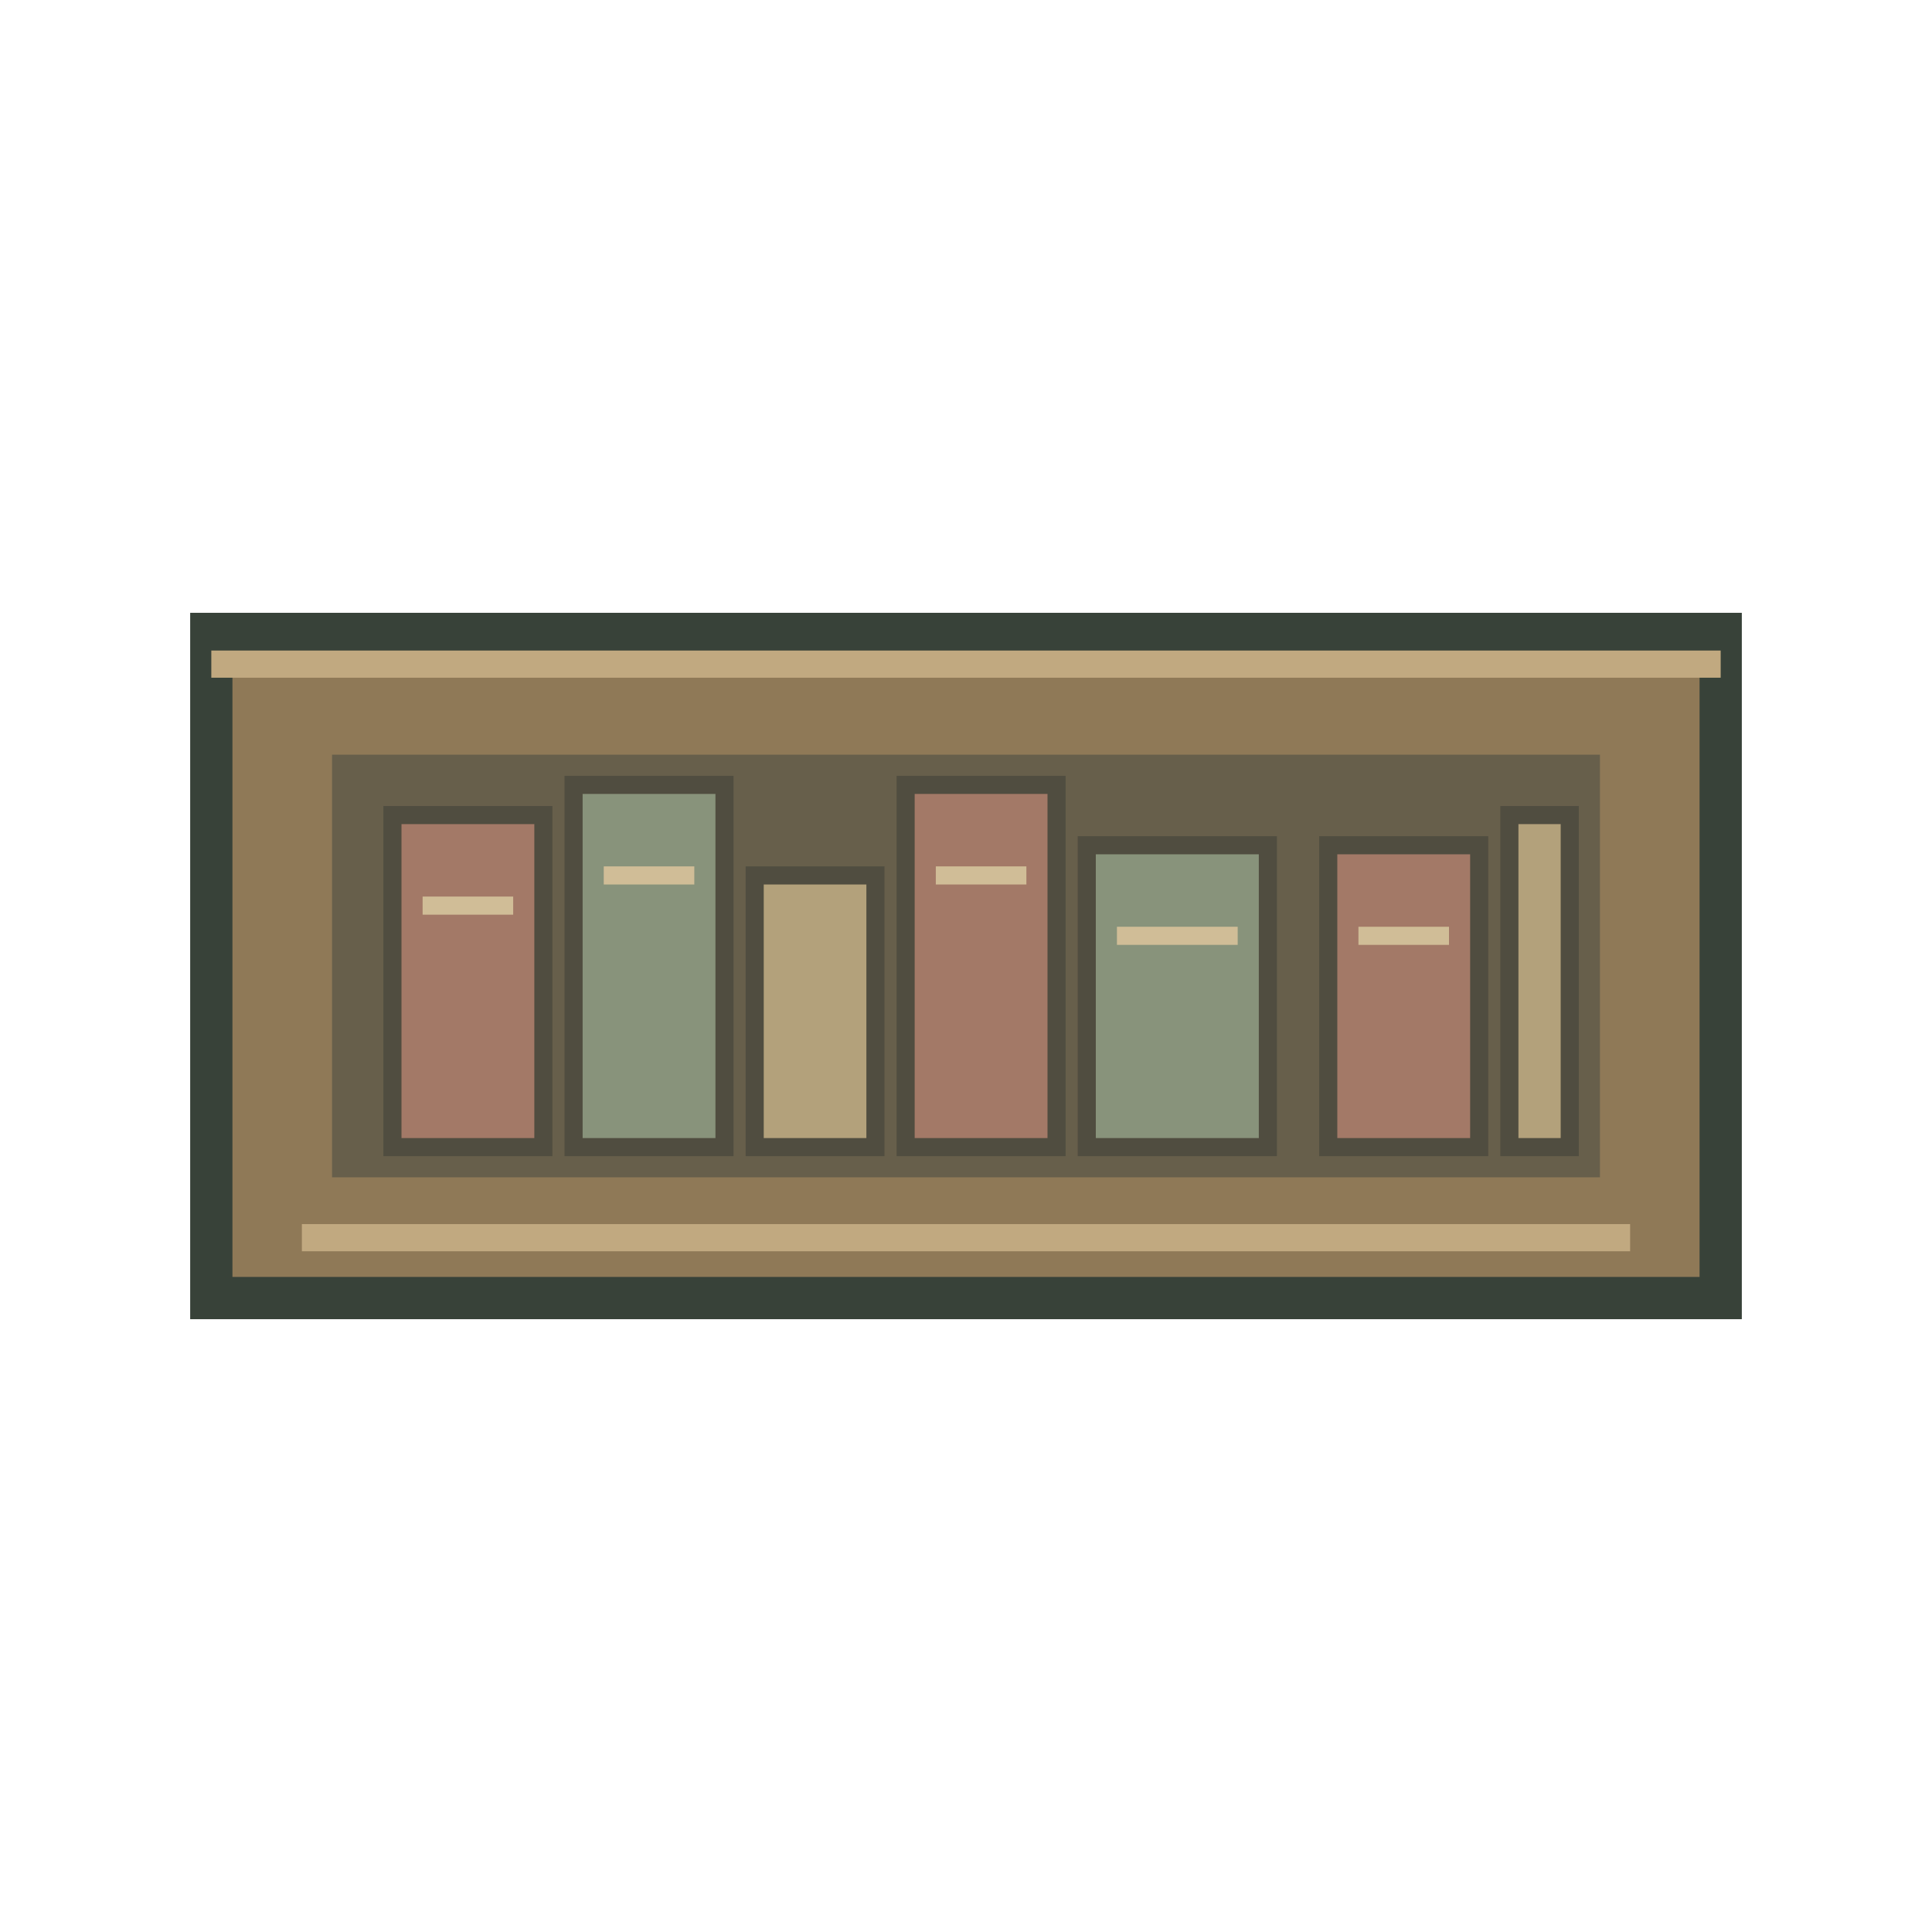
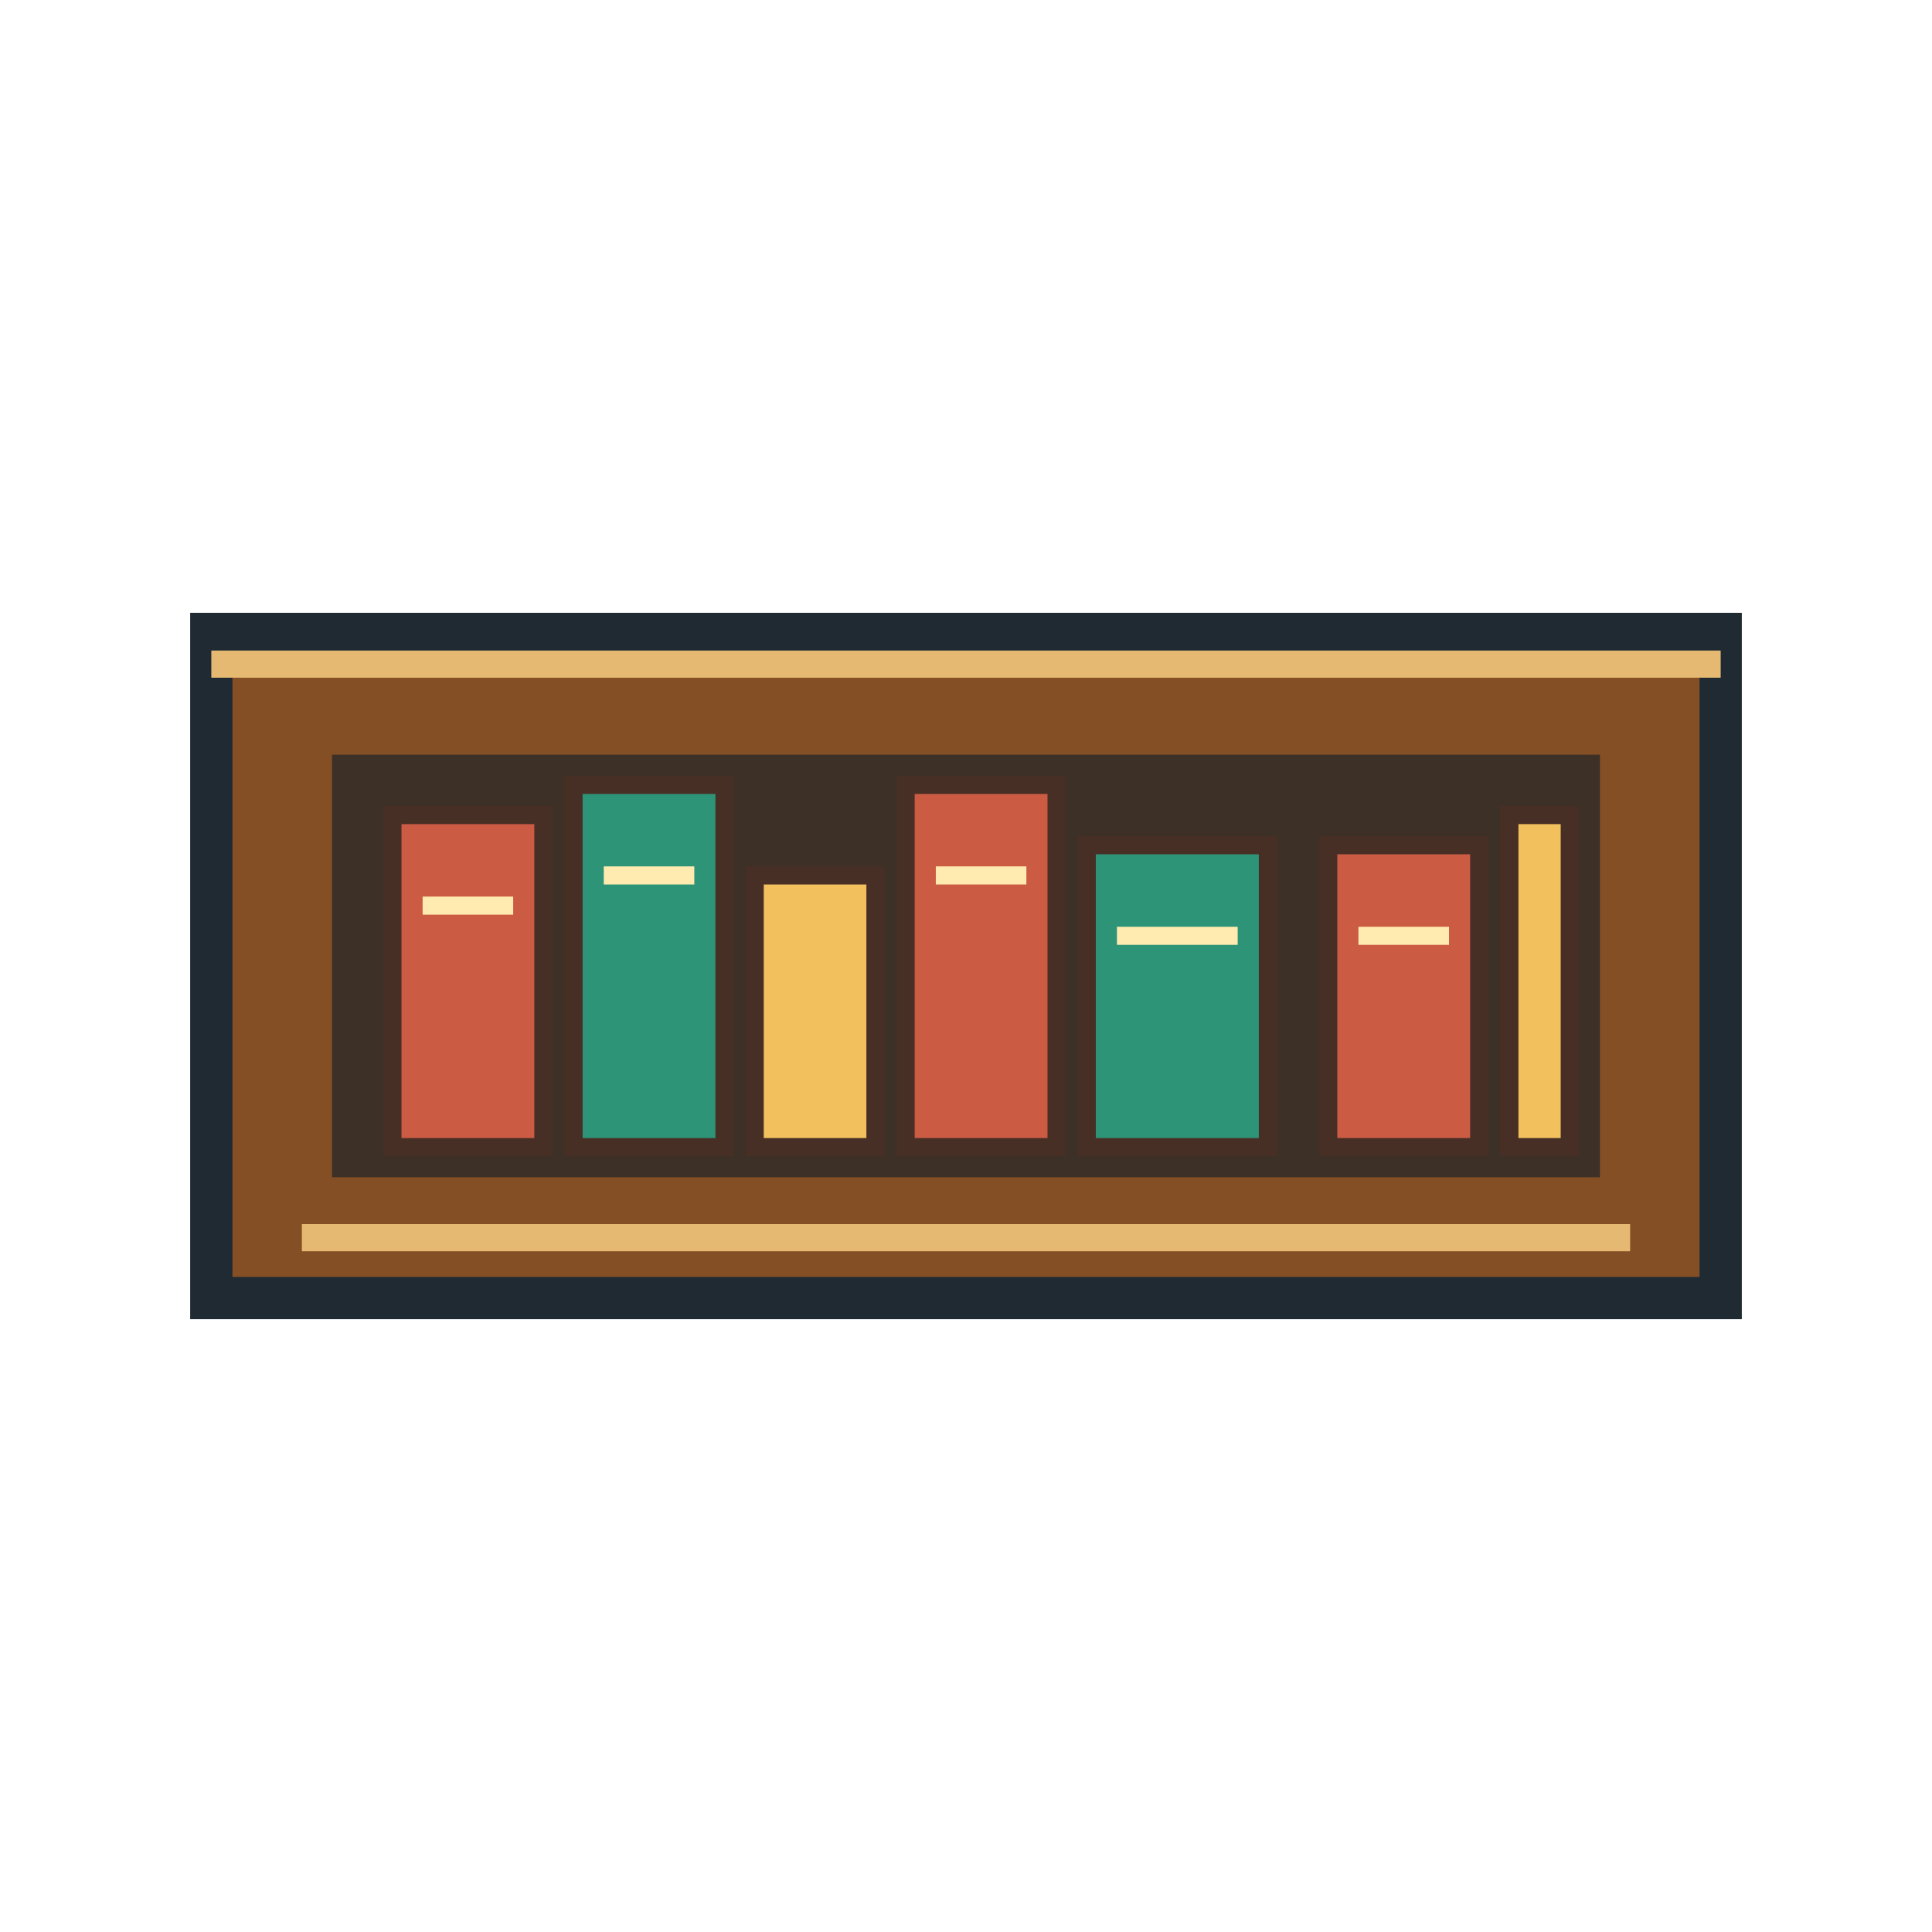
<svg xmlns="http://www.w3.org/2000/svg" viewBox="0 0 64 64" fill="none">
-   <path d="M7 21H57V43H7Z" fill="#8f7957" stroke="#384239" stroke-width="1.4" />
-   <path d="M11 25H53V39H11Z" fill="#675f4b" />
-   <path d="M13 27H18V38H13ZM30 26H35V38H30ZM44 28H49V38H44Z" fill="#a37967" stroke="#504d40" stroke-width="0.6" />
-   <path d="M19 26H24V38H19ZM36 28H42V38H36Z" fill="#88937b" stroke="#504d40" stroke-width="0.6" />
-   <path d="M25 29H29V38H25ZM50 27H52V38H50Z" fill="#b3a17b" stroke="#504d40" stroke-width="0.6" />
-   <path d="M7 22H57M10 41H54" stroke="#c1a980" stroke-width="0.9" />
-   <path d="M14 30H17M20 29H23M31 29H34M37 31H41M45 31H48" stroke="#d0bd97" stroke-width="0.6" />
+   <path d="M7 21H57V43H7Z" fill="#854f26" stroke="#202a32" stroke-width="1.4" />
+   <path d="M11 25H53V39H11Z" fill="#3d3027" />
+   <path d="M13 27H18V38H13ZM30 26H35V38H30ZM44 28H49V38H44Z" fill="#cb5b43" stroke="#482f25" stroke-width="0.6" />
+   <path d="M19 26H24V38H19ZM36 28H42V38H36Z" fill="#2d9477" stroke="#482f25" stroke-width="0.6" />
+   <path d="M25 29H29V38H25ZM50 27H52V38H50Z" fill="#f2c15e" stroke="#482f25" stroke-width="0.6" />
+   <path d="M7 22H57M10 41H54" stroke="#e5b971" stroke-width="0.9" />
+   <path d="M14 30H17M20 29H23M31 29H34M37 31H41M45 31H48" stroke="#ffebb0" stroke-width="0.6" />
</svg>
